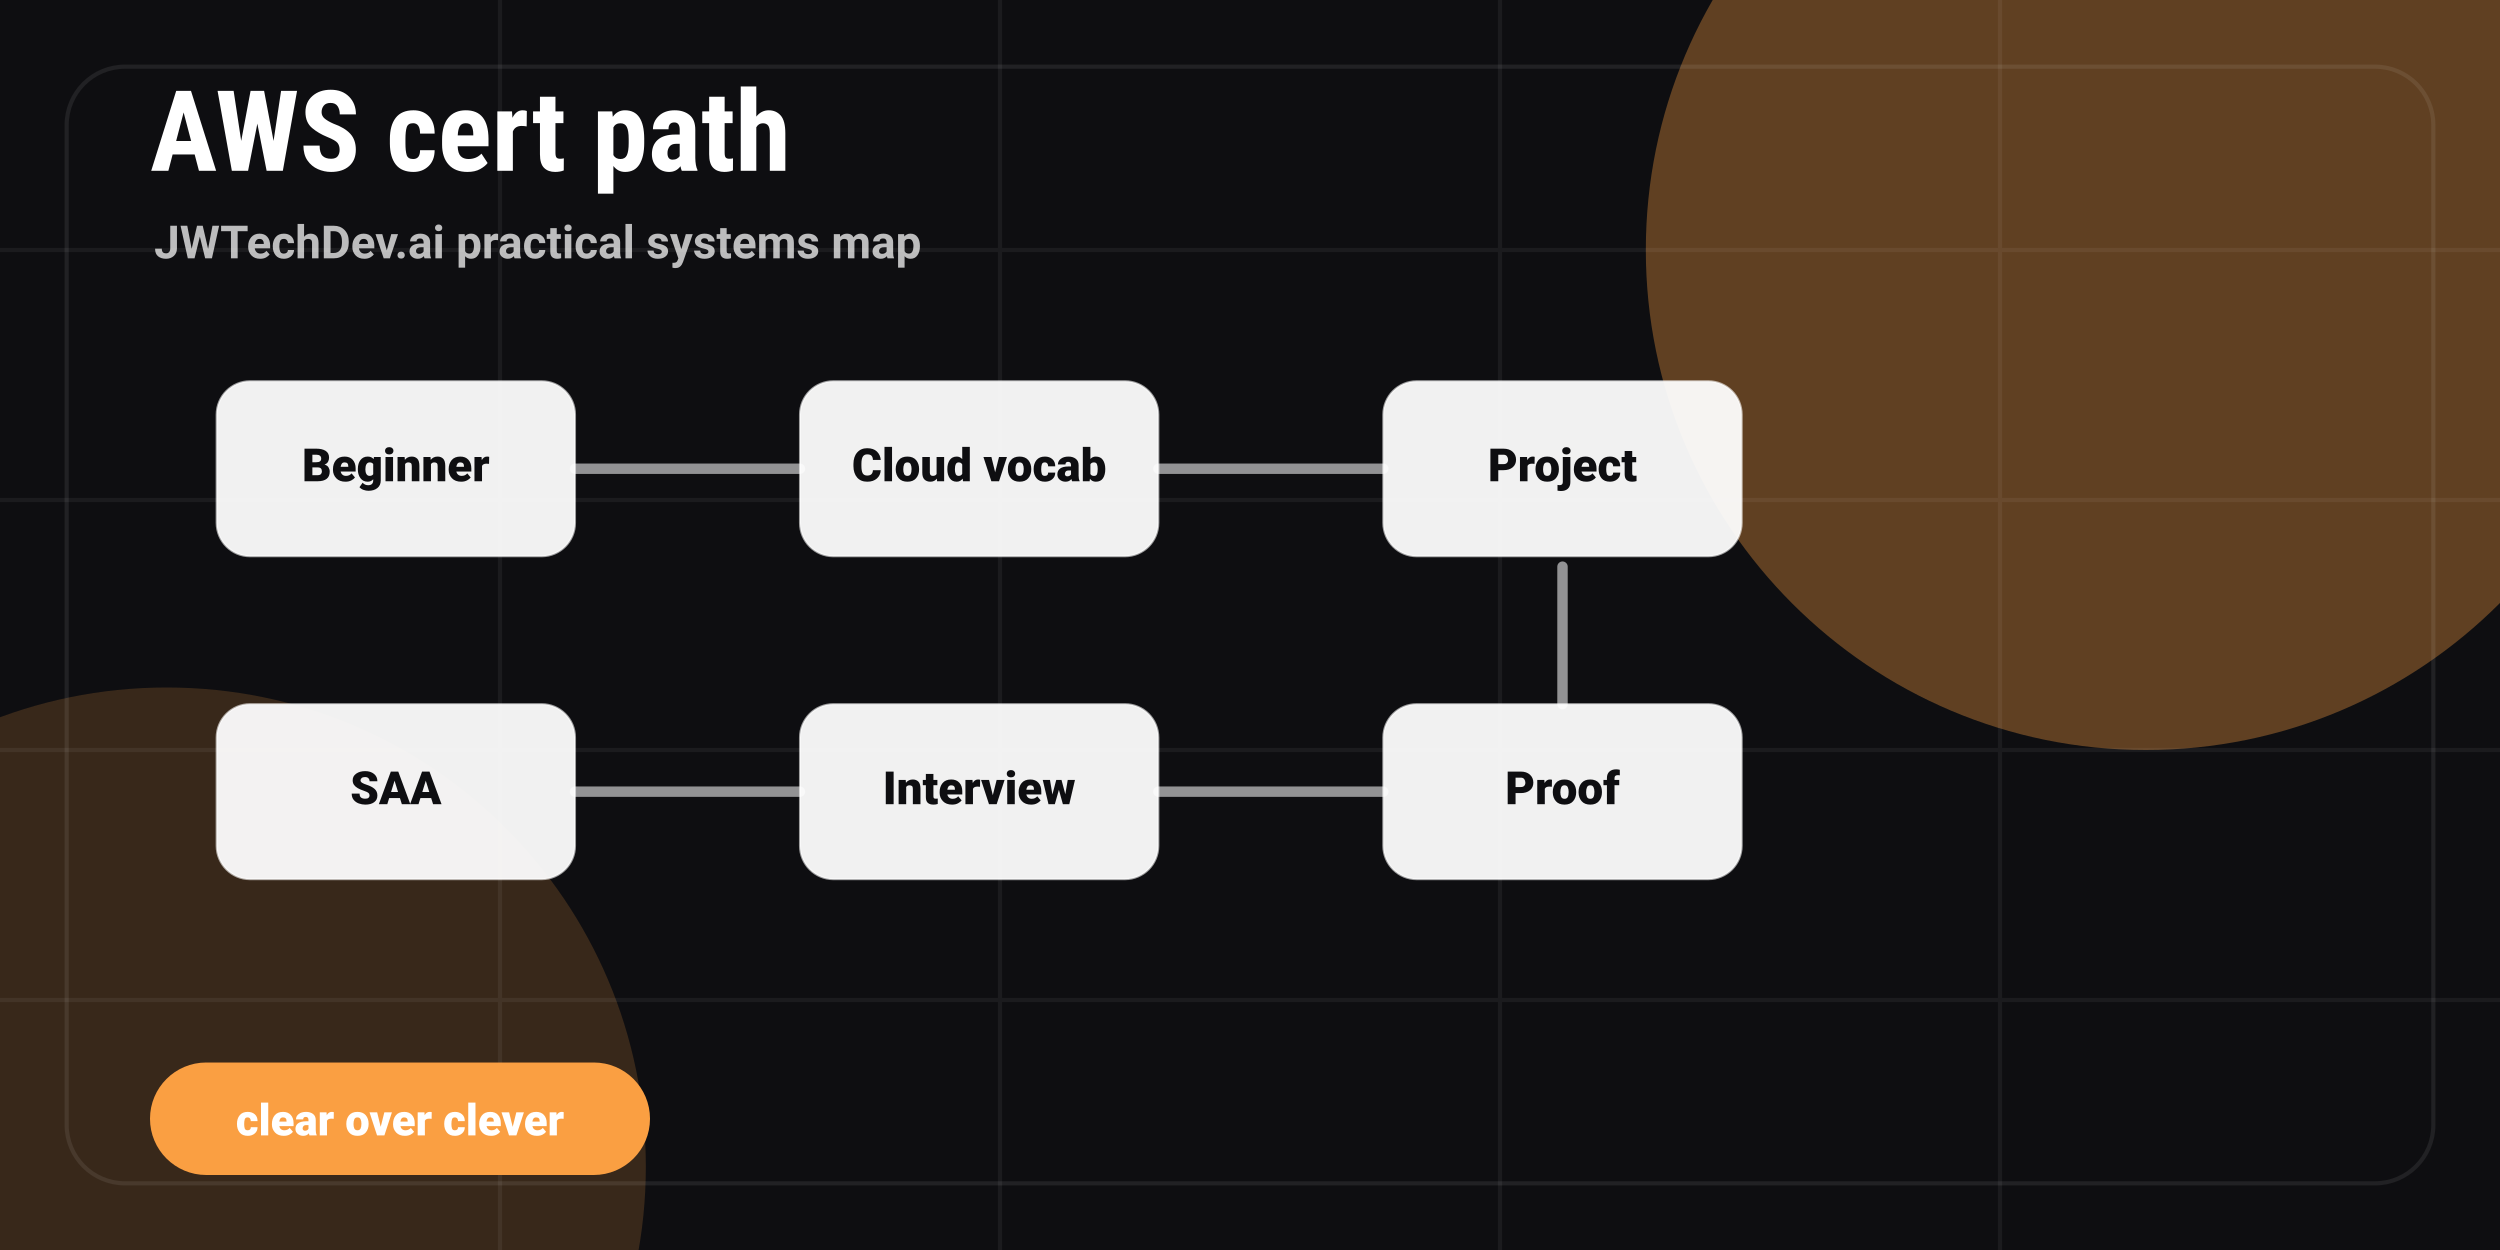
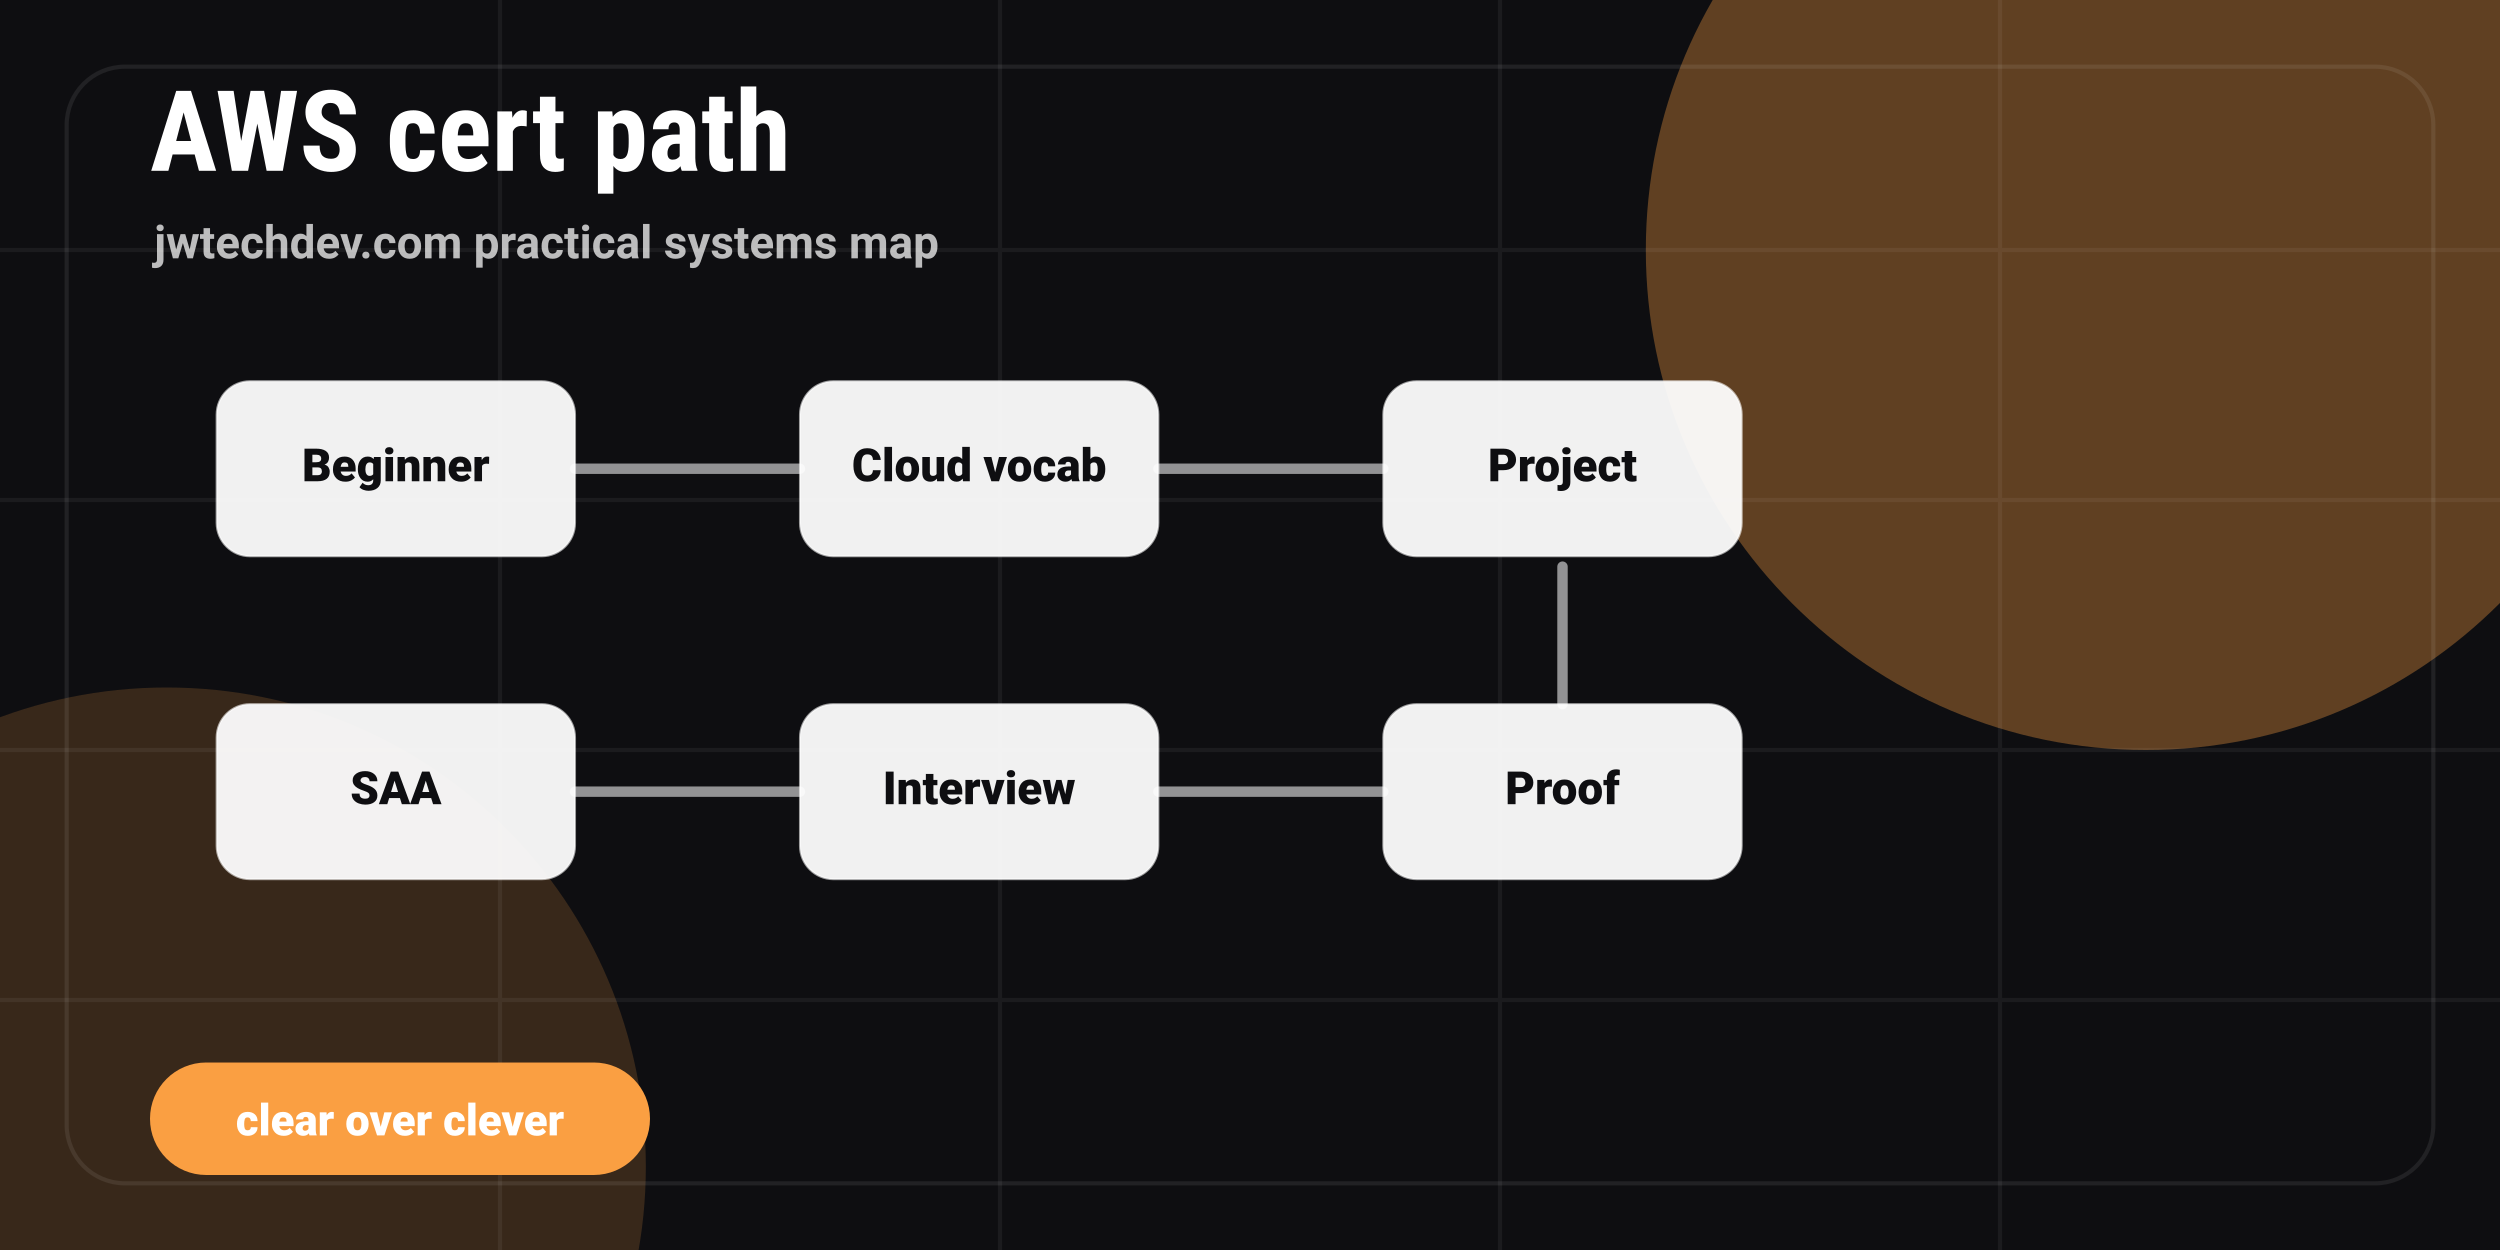
<svg xmlns="http://www.w3.org/2000/svg" width="1200" height="600" viewBox="0 0 1200 600" role="img" aria-labelledby="title desc">
  <rect width="1200" height="600" fill="#0e0e11" />
  <circle cx="1030" cy="120" r="240" fill="#FA9F42" opacity=".35" />
  <circle cx="80" cy="560" r="230" fill="#FA9F42" opacity=".18" />
  <rect x="32" y="32" width="1136" height="536" rx="28" fill="none" stroke="rgba(255,255,255,.08)" stroke-width="2" />
  <path d="M0 120h1200M0 240h1200M0 360h1200M0 480h1200M240 0v600M480 0v600M720 0v600M960 0v600" stroke="rgba(255,255,255,.055)" stroke-width="2" />
  <text x="72" y="82" font-family="Roboto Condensed, Arial, sans-serif" font-size="54" font-weight="900" fill="#fff">AWS cert path</text>
-   <text x="74" y="124" font-family="Roboto, Arial, sans-serif" font-size="22" font-weight="700" fill="rgba(255,255,255,.72)">JWTechDev.ai practical systems map</text>
+   <text x="74" y="124" font-family="Roboto, Arial, sans-serif" font-size="22" font-weight="700" fill="rgba(255,255,255,.72)">jwtechdev.com practical systems map</text>
  <path d="M276 225h108M556 225h108M750 272v66M664 380h-108M384 380h-108" fill="none" stroke="rgba(255,255,255,.55)" stroke-width="5" stroke-linecap="round" />
  <g>
    <rect x="104" y="183" width="172" height="84" rx="16" fill="rgba(255,255,255,.94)" stroke="rgba(255,255,255,.6)" />
    <text x="190" y="231" text-anchor="middle" font-family="Roboto, Arial, sans-serif" font-size="22" font-weight="900" fill="#0e0e11">Beginner</text>
  </g>
  <g>
    <rect x="384" y="183" width="172" height="84" rx="16" fill="rgba(255,255,255,.94)" stroke="rgba(255,255,255,.6)" />
    <text x="470" y="231" text-anchor="middle" font-family="Roboto, Arial, sans-serif" font-size="22" font-weight="900" fill="#0e0e11">Cloud vocab</text>
  </g>
  <g>
    <rect x="664" y="183" width="172" height="84" rx="16" fill="rgba(255,255,255,.94)" stroke="rgba(255,255,255,.6)" />
    <text x="750" y="231" text-anchor="middle" font-family="Roboto, Arial, sans-serif" font-size="22" font-weight="900" fill="#0e0e11">Project</text>
  </g>
  <g>
    <rect x="104" y="338" width="172" height="84" rx="16" fill="rgba(255,255,255,.94)" stroke="rgba(255,255,255,.6)" />
    <text x="190" y="386" text-anchor="middle" font-family="Roboto, Arial, sans-serif" font-size="22" font-weight="900" fill="#0e0e11">SAA</text>
  </g>
  <g>
    <rect x="384" y="338" width="172" height="84" rx="16" fill="rgba(255,255,255,.94)" stroke="rgba(255,255,255,.6)" />
    <text x="470" y="386" text-anchor="middle" font-family="Roboto, Arial, sans-serif" font-size="22" font-weight="900" fill="#0e0e11">Interview</text>
  </g>
  <g>
    <rect x="664" y="338" width="172" height="84" rx="16" fill="rgba(255,255,255,.94)" stroke="rgba(255,255,255,.6)" />
    <text x="750" y="386" text-anchor="middle" font-family="Roboto, Arial, sans-serif" font-size="22" font-weight="900" fill="#0e0e11">Proof</text>
  </g>
  <rect x="72" y="510" width="240" height="54" rx="27" fill="#FA9F42" />
  <text x="192" y="545" text-anchor="middle" font-family="Roboto, Arial, sans-serif" font-size="21" font-weight="900" fill="#fff">clear over clever</text>
</svg>
